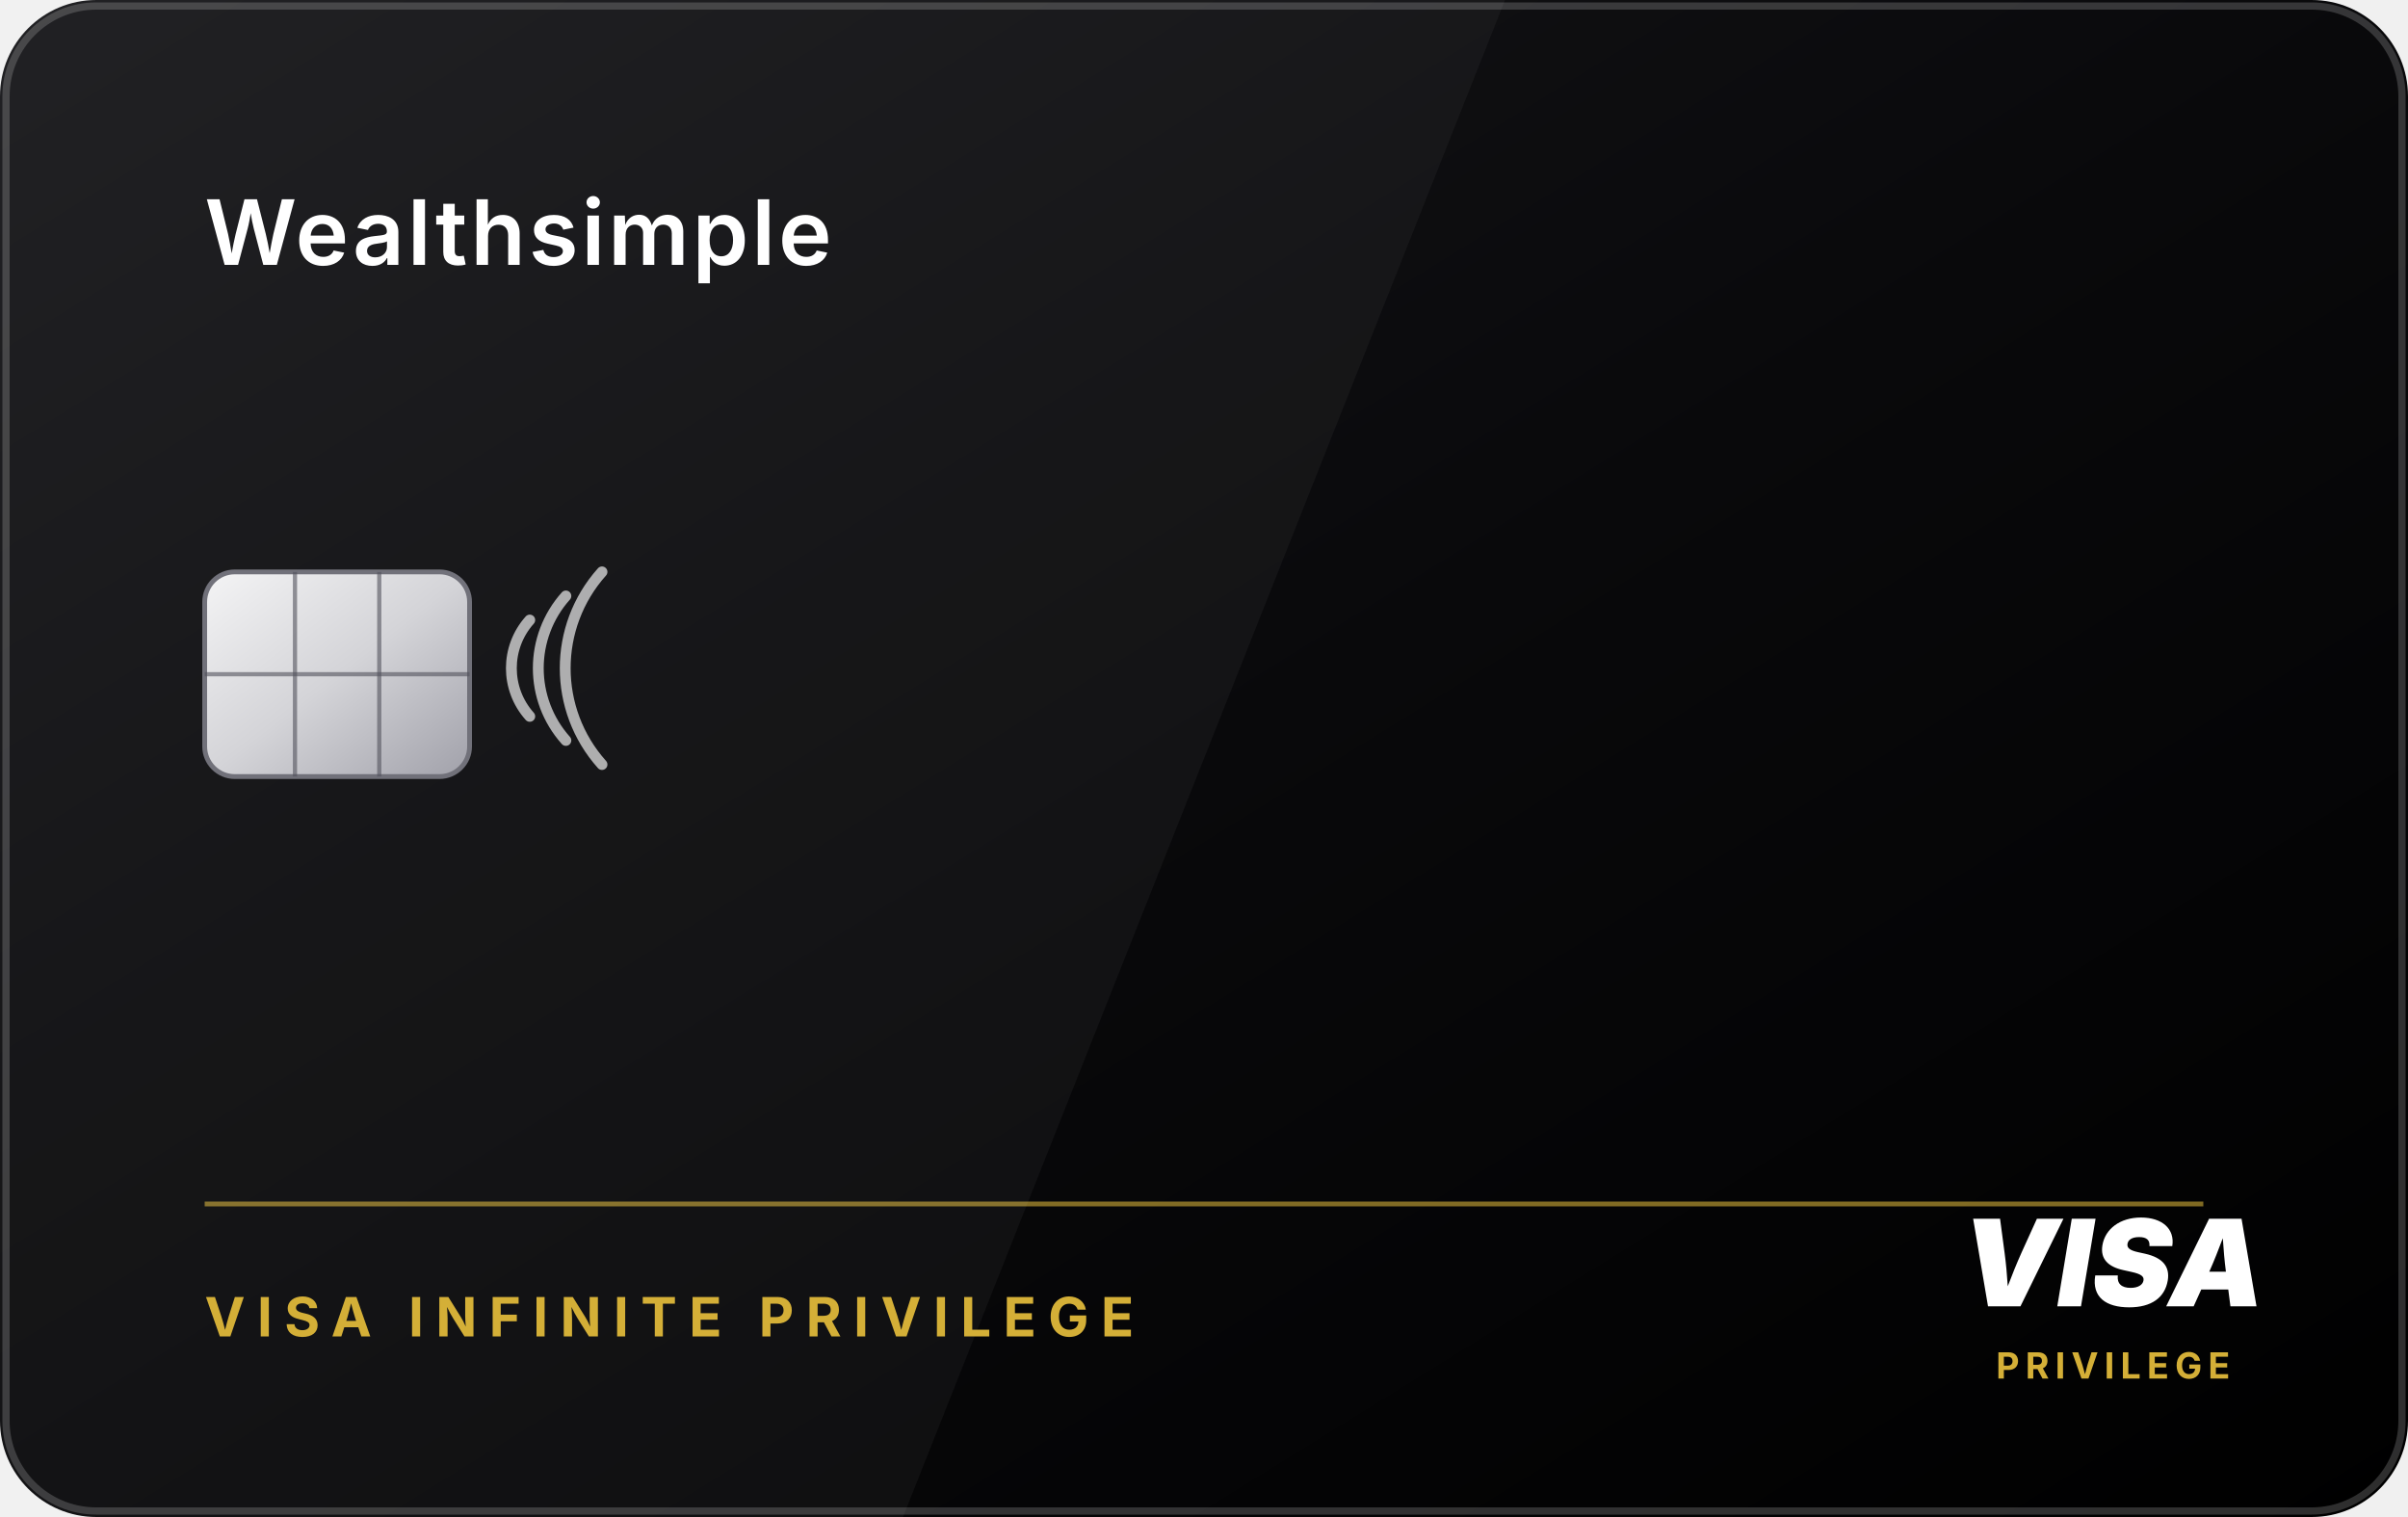
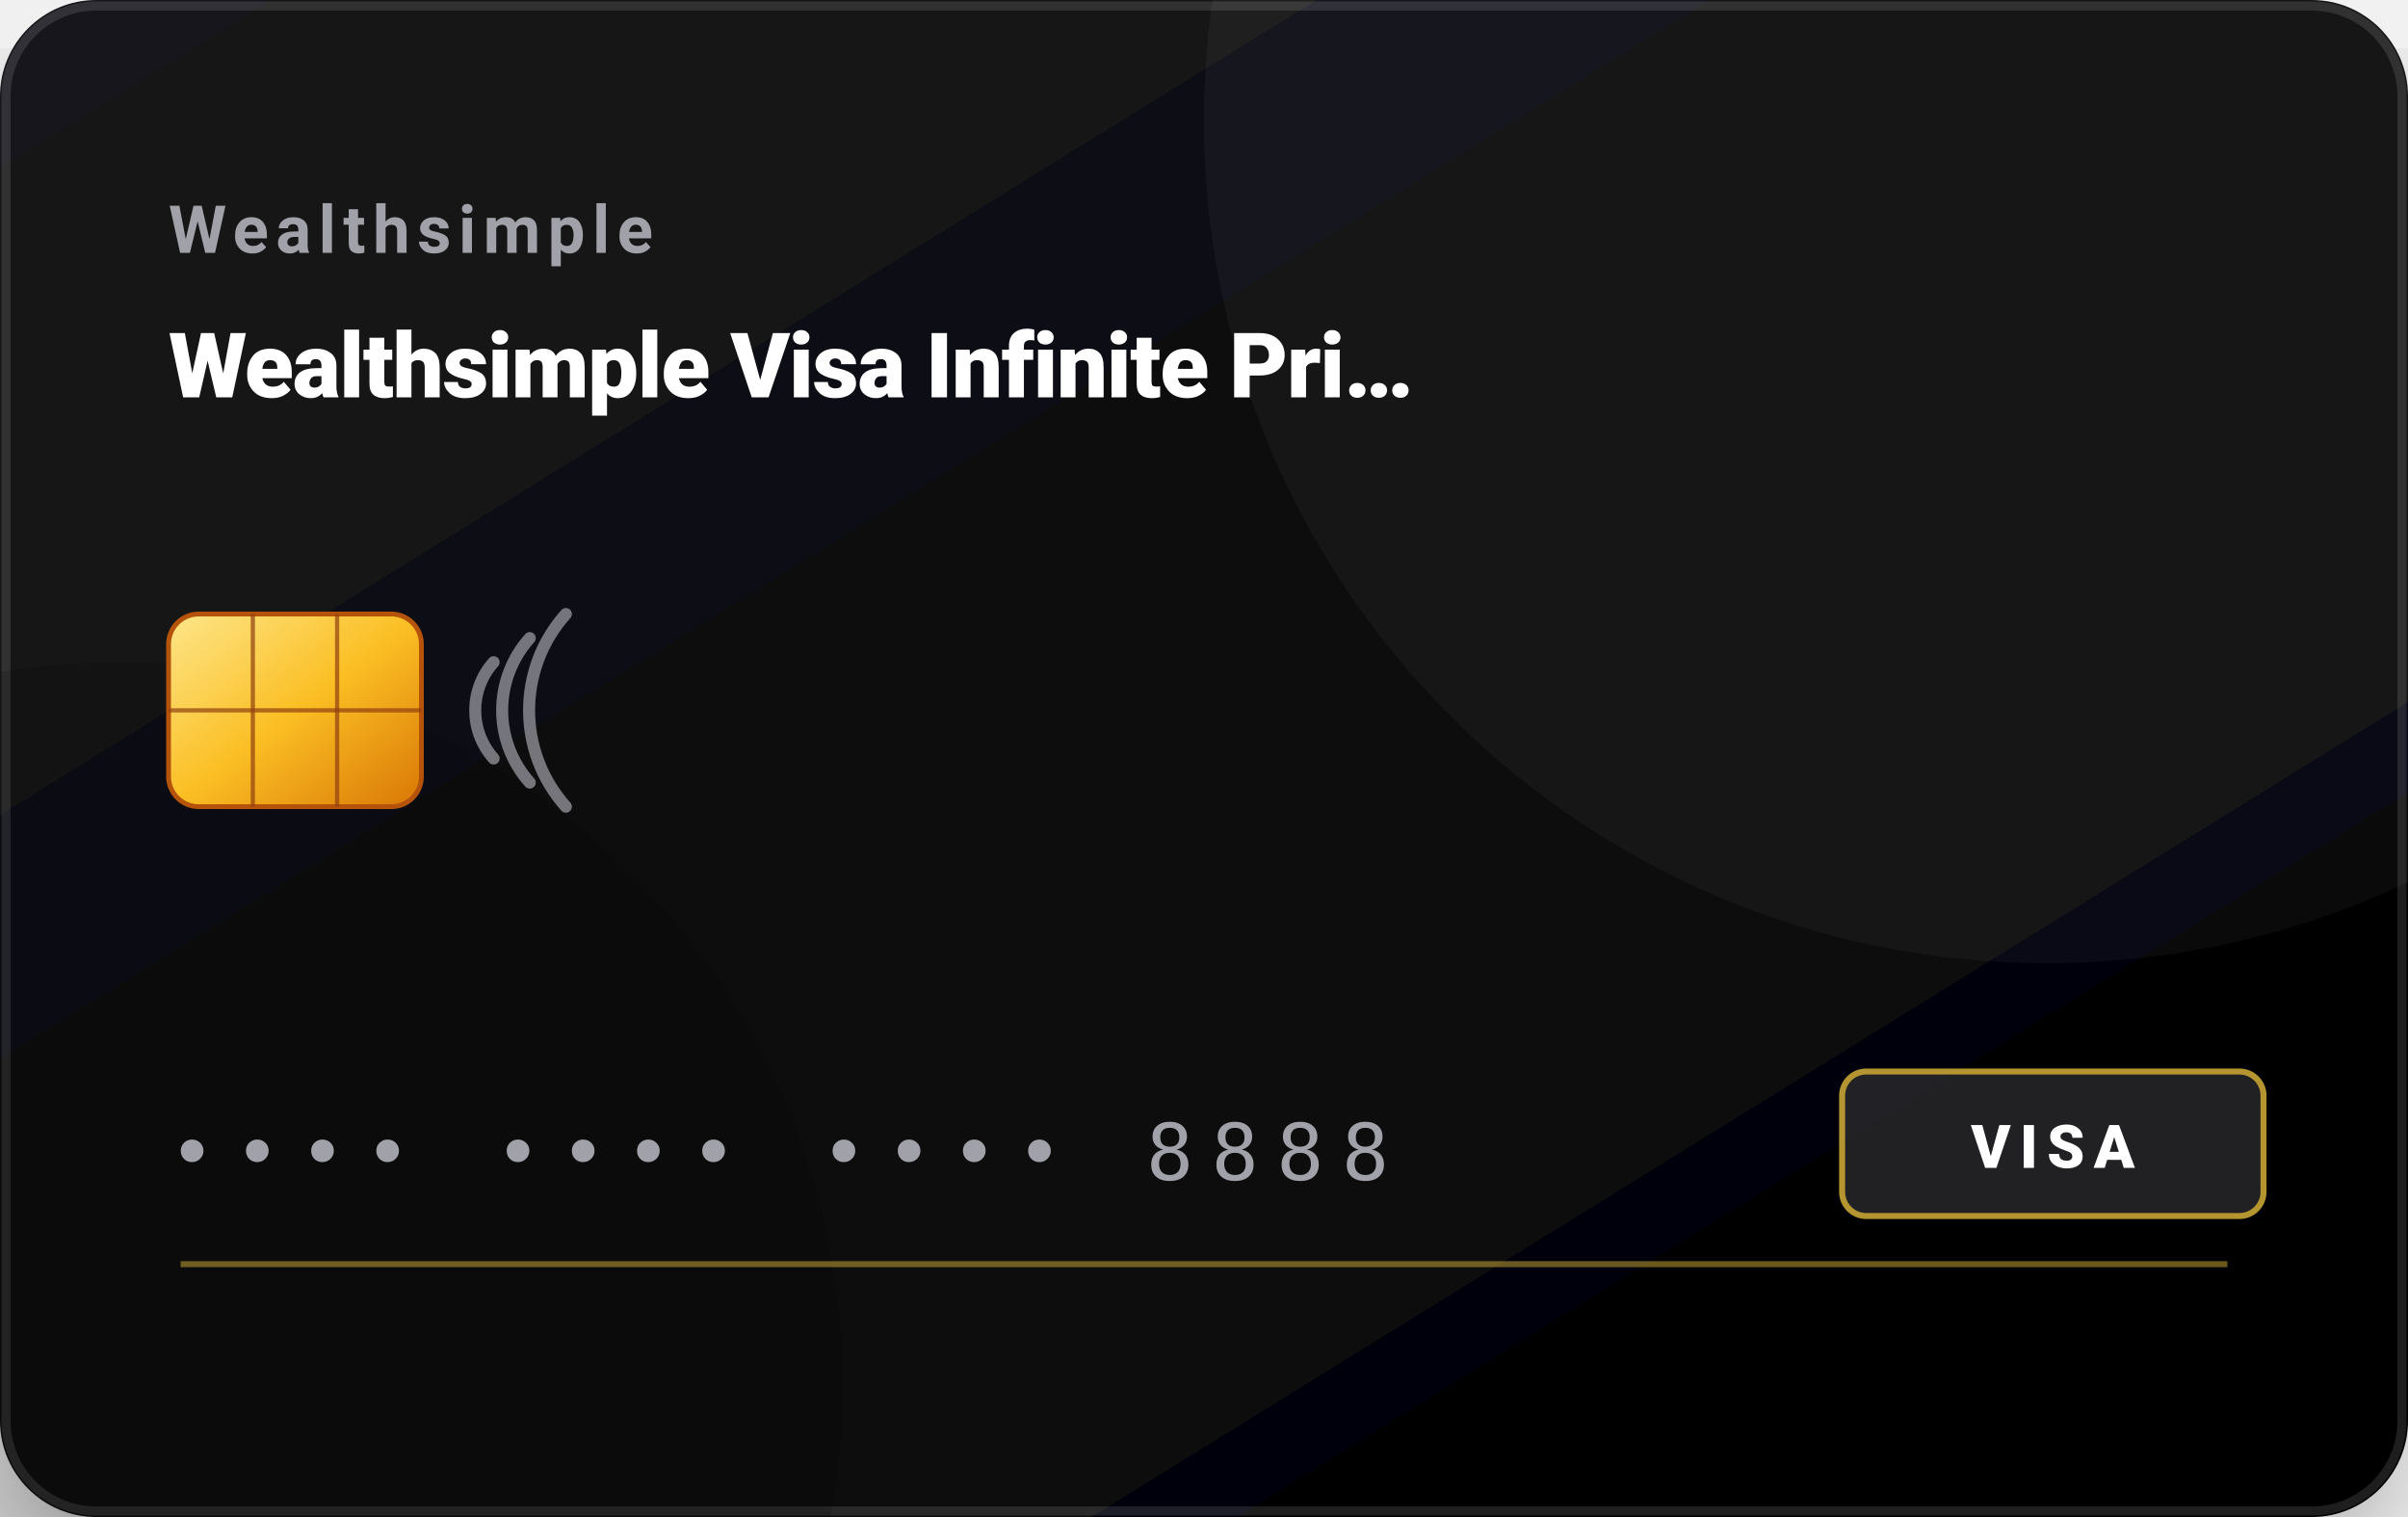
<svg xmlns="http://www.w3.org/2000/svg" viewBox="0 0 400 252" width="400" height="252">
  <defs>
-     <linearGradient id="wsObsidian" x1="0%" y1="0%" x2="100%" y2="100%">
+     <linearGradient id="cardBg-wealthsimple-vip" x1="0%" y1="0%" x2="100%" y2="100%">
      <stop offset="0%" stop-color="#18181b" />
-       <stop offset="50%" stop-color="#09090b" />
      <stop offset="100%" stop-color="#000000" />
    </linearGradient>
+     <linearGradient id="chipGrad" x1="0%" y1="0%" x2="100%" y2="100%">
+       <stop offset="0%" stop-color="#fde68a" />
+       <stop offset="50%" stop-color="#fbbf24" />
+       <stop offset="100%" stop-color="#d97706" />
+     </linearGradient>
+     <filter id="shadow" x="-5%" y="-5%" width="110%" height="110%">
+       <feDropShadow dx="0" dy="8" stdDeviation="12" flood-color="#000000" flood-opacity="0.35" />
+     </filter>
  </defs>
-   <rect width="400" height="252" rx="16" fill="url(#wsObsidian)" />
-   <line x1="34" y1="200" x2="366" y2="200" stroke="#d4af37" stroke-width="0.8" opacity="0.6" />
-   <rect width="398" height="250" x="1" y="1" rx="15" fill="none" stroke="rgba(255,255,255,0.18)" stroke-width="1.2" />
-   <path d="M 0 0 L 250 0 L 150 252 L 0 252 Z" fill="#ffffff" opacity="0.04" />
-   <g transform="translate(34, 95)">
-     <rect width="44" height="34" rx="5" fill="url(#chipSilver)" stroke="#71717a" stroke-width="0.8" />
-     <line x1="15" y1="0" x2="15" y2="34" stroke="#52525b" stroke-width="0.7" opacity="0.6" />
-     <line x1="29" y1="0" x2="29" y2="34" stroke="#52525b" stroke-width="0.7" opacity="0.6" />
-     <line x1="0" y1="17" x2="44" y2="17" stroke="#52525b" stroke-width="0.7" opacity="0.6" />
+   <rect width="400" height="252" rx="16" fill="url(#cardBg-wealthsimple-vip)" filter="url(#shadow)" />
+   <rect width="398" height="250" x="1" y="1" rx="15" fill="none" stroke="rgba(255,255,255,0.12)" stroke-width="1.5" />
+   <circle cx="340" cy="20" r="140" fill="white" opacity="0.04" />
+   <circle cx="20" cy="230" r="120" fill="black" opacity="0.15" />
+   <line x1="30" y1="210" x2="370" y2="210" stroke="#d4af37" stroke-width="1" opacity="0.5" />
+   <text x="28" y="42" font-family="-apple-system, BlinkMacSystemFont, 'Segoe UI', Roboto, sans-serif" font-size="11" font-weight="700" letter-spacing="1.2" fill="#a1a1aa" text-transform="uppercase">
+     Wealthsimple
+   </text>
+   <text x="28" y="66" font-family="-apple-system, BlinkMacSystemFont, 'Segoe UI', Roboto, sans-serif" font-size="15" font-weight="800" letter-spacing="-0.2" fill="#ffffff">
+     Wealthsimple Visa Infinite Pri…
+   </text>
+   <g transform="translate(28, 102)">
+     <rect width="42" height="32" rx="5" fill="url(#chipGrad)" stroke="#b45309" stroke-width="0.8" />
+     <line x1="14" y1="0" x2="14" y2="32" stroke="#92400e" stroke-width="0.7" opacity="0.7" />
+     <line x1="28" y1="0" x2="28" y2="32" stroke="#92400e" stroke-width="0.7" opacity="0.7" />
+     <line x1="0" y1="16" x2="42" y2="16" stroke="#92400e" stroke-width="0.7" opacity="0.7" />
  </g>
-   <g transform="translate(88, 103)" stroke="#ffffff" stroke-width="1.8" fill="none" stroke-linecap="round" opacity="0.65">
+   <g transform="translate(82, 110)" stroke="#a1a1aa" stroke-width="2" fill="none" stroke-linecap="round" opacity="0.7">
    <path d="M 0 16 A 12 12 0 0 1 0 0" />
    <path d="M 6 20 A 18 18 0 0 1 6 -4" />
    <path d="M 12 24 A 24 24 0 0 1 12 -8" />
  </g>
-   <text x="34" y="44" font-family="-apple-system, sans-serif" font-size="15" font-weight="600" fill="#ffffff" letter-spacing="0.5">Wealthsimple</text>
-   <text x="34" y="222" font-family="-apple-system, sans-serif" font-size="9" font-weight="700" fill="#d4af37" letter-spacing="2">VISA INFINITE PRIVILEGE</text>
-   <g transform="translate(315, 195)">
-     <text x="36" y="22" font-family="-apple-system, sans-serif" font-size="20" font-style="italic" font-weight="900" fill="#ffffff" text-anchor="middle">VISA</text>
-     <text x="36" y="34" font-family="-apple-system, sans-serif" font-size="6" font-weight="700" fill="#d4af37" text-anchor="middle" letter-spacing="1">PRIVILEGE</text>
+   <text x="28" y="196" font-family="'SF Mono', Menlo, Monaco, Consolas, monospace" font-size="13" letter-spacing="3" fill="#a1a1aa">
+     •••• •••• •••• 8888
+   </text>
+   <g transform="translate(310, 192)">
+     <rect x="-4" y="-14" width="70" height="24" rx="4" fill="#27272a" stroke="#d4af37" stroke-width="1" opacity="0.85" />
+     <text x="31" y="2" font-family="-apple-system, BlinkMacSystemFont, 'Segoe UI', Roboto, sans-serif" font-size="10" font-weight="900" letter-spacing="1.5" fill="#ffffff" text-anchor="middle">
+       VISA
+     </text>
  </g>
-   <defs>
-     <linearGradient id="chipSilver" x1="0%" y1="0%" x2="100%" y2="100%">
-       <stop offset="0%" stop-color="#f4f4f5" />
-       <stop offset="50%" stop-color="#d4d4d8" />
-       <stop offset="100%" stop-color="#a1a1aa" />
-     </linearGradient>
-     <linearGradient id="chipGold" x1="0%" y1="0%" x2="100%" y2="100%">
-       <stop offset="0%" stop-color="#fde68a" />
-       <stop offset="50%" stop-color="#fbbf24" />
-       <stop offset="100%" stop-color="#d97706" />
-     </linearGradient>
-   </defs>
</svg>
